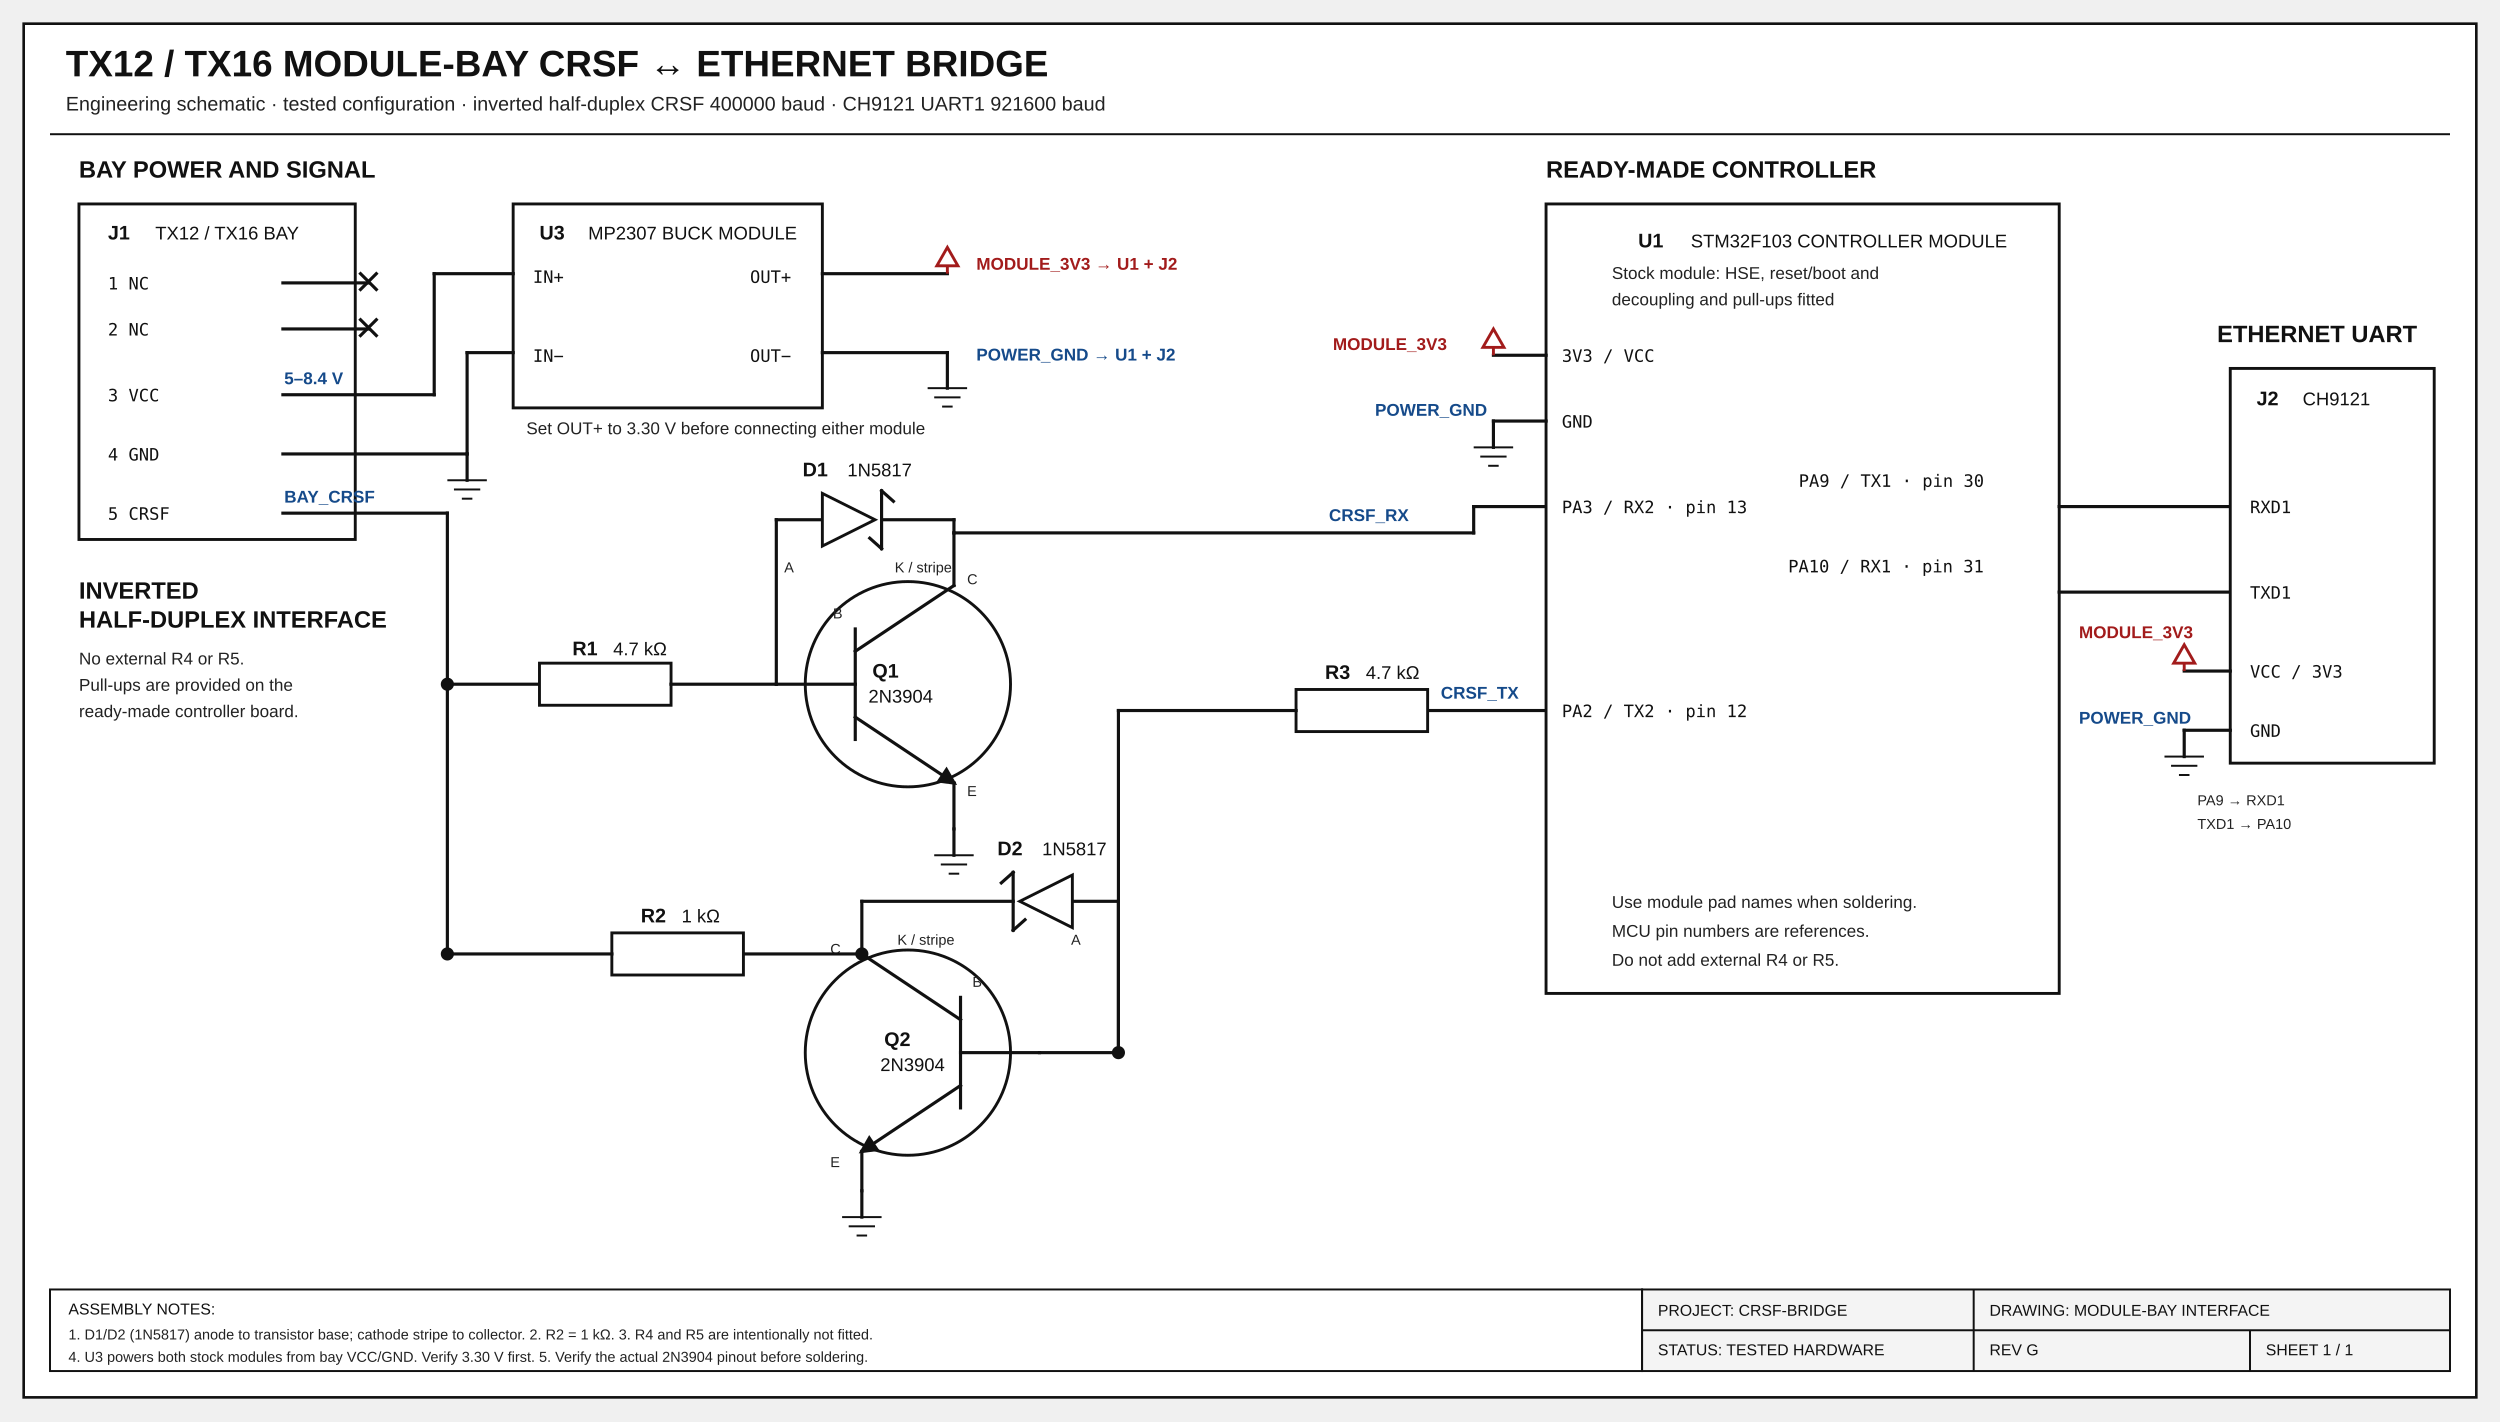
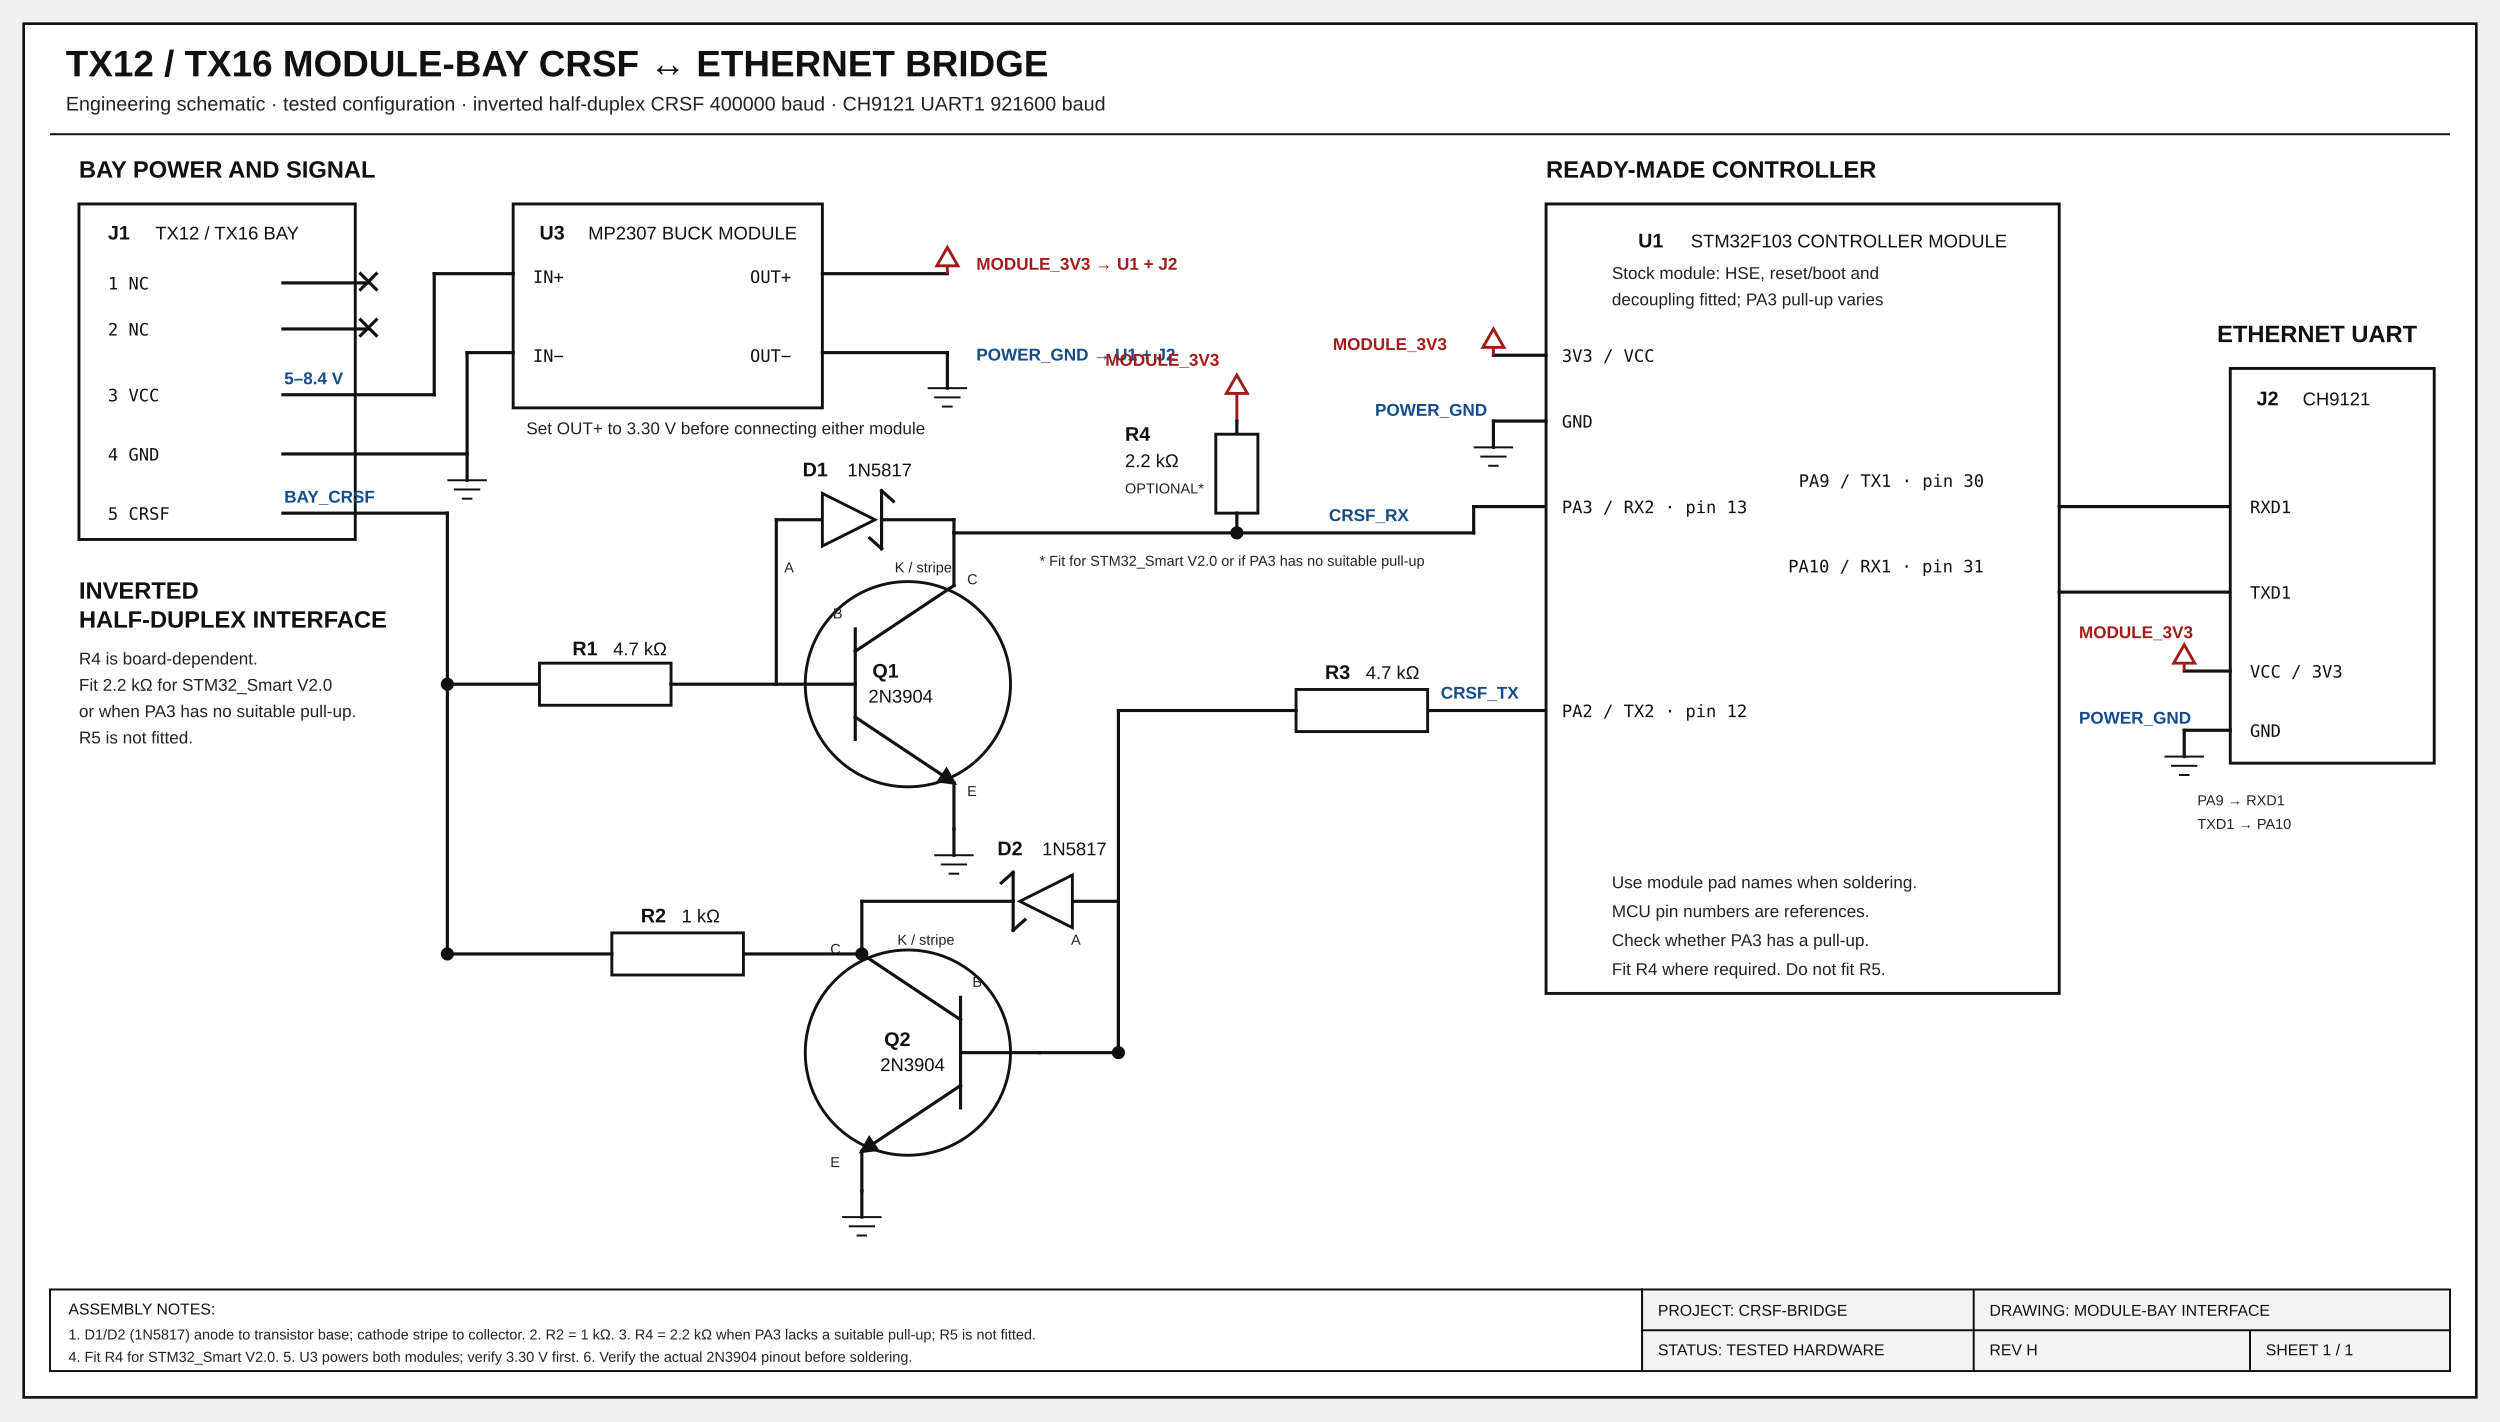
<svg xmlns="http://www.w3.org/2000/svg" width="1900" height="1080" viewBox="0 0 1900 1080" role="img" aria-labelledby="title desc">
  <defs>
    <style>
      .sheet{fill:#fff;stroke:#111;stroke-width:2}.wire{fill:none;stroke:#111;stroke-width:2.4;stroke-linecap:square;stroke-linejoin:miter}
      .thin{fill:none;stroke:#111;stroke-width:1.5}.body{fill:#fff;stroke:#111;stroke-width:2.2}.junction{fill:#111}
      .title{font:700 28px Arial,sans-serif;fill:#111}.subtitle{font:15px Arial,sans-serif;fill:#222}.section{font:700 18px Arial,sans-serif;fill:#111}
      .ref{font:700 15px Arial,sans-serif;fill:#111}.value{font:14px Arial,sans-serif;fill:#111}.pin{font:13px 'DejaVu Sans Mono',monospace;fill:#111}
      .note{font:13px Arial,sans-serif;fill:#222}.small{font:11px Arial,sans-serif;fill:#222}.net{font:700 13px Arial,sans-serif;fill:#154a8a}
      .powerText{font:700 13px Arial,sans-serif;fill:#a21b1b}.power{fill:none;stroke:#a21b1b;stroke-width:2.2}.frameText{font:12px Arial,sans-serif;fill:#111}
    </style>
    <marker id="npnArrow" viewBox="0 0 10 10" refX="8" refY="5" markerWidth="6" markerHeight="6" orient="auto-start-reverse">
      <path d="M0 0L10 5L0 10z" fill="#111" />
    </marker>
  </defs>
  <rect class="sheet" x="18" y="18" width="1864" height="1044" />
  <text class="title" x="50" y="58">TX12 / TX16 MODULE-BAY CRSF ↔ ETHERNET BRIDGE</text>
  <text class="subtitle" x="50" y="84">Engineering schematic · tested configuration · inverted half-duplex CRSF 400000 baud · CH9121 UART1 921600 baud</text>
  <line class="thin" x1="38" y1="102" x2="1862" y2="102" />
  <text class="section" x="60" y="135">BAY POWER AND SIGNAL</text>
  <rect class="body" x="60" y="155" width="210" height="255" />
  <text class="ref" x="82" y="182">J1</text>
  <text class="value" x="118" y="182">TX12 / TX16 BAY</text>
  <line class="wire" x1="215" y1="215" x2="280" y2="215" />
  <text class="pin" x="82" y="220">1  NC</text>
  <path class="wire" d="M274 208 l12 12 m0 -12 l-12 12" />
  <line class="wire" x1="215" y1="250" x2="280" y2="250" />
  <text class="pin" x="82" y="255">2  NC</text>
  <path class="wire" d="M274 243 l12 12 m0 -12 l-12 12" />
  <line class="wire" x1="215" y1="300" x2="330" y2="300" />
  <text class="pin" x="82" y="305">3  VCC</text>
  <text class="net" x="216" y="292">5–8.4 V</text>
  <line class="wire" x1="215" y1="345" x2="355" y2="345" />
  <text class="pin" x="82" y="350">4  GND</text>
  <line class="wire" x1="215" y1="390" x2="340" y2="390" />
  <text class="pin" x="82" y="395">5  CRSF</text>
  <text class="net" x="216" y="382">BAY_CRSF</text>
  <rect class="body" x="390" y="155" width="235" height="155" />
  <text class="ref" x="410" y="182">U3</text>
  <text class="value" x="447" y="182">MP2307 BUCK MODULE</text>
  <text class="pin" x="405" y="215">IN+</text>
  <text class="pin" x="405" y="275">IN−</text>
  <text class="pin" x="570" y="215">OUT+</text>
  <text class="pin" x="570" y="275">OUT−</text>
  <line class="wire" x1="330" y1="300" x2="330" y2="208" />
  <line class="wire" x1="330" y1="208" x2="390" y2="208" />
  <line class="wire" x1="355" y1="345" x2="355" y2="268" />
  <line class="wire" x1="355" y1="268" x2="390" y2="268" />
  <line class="wire" x1="625" y1="208" x2="720" y2="208" />
  <polygon class="power" points="720,188 712,202 728,202" />
  <line class="power" x1="720" y1="202" x2="720" y2="208" />
  <text class="powerText" x="742" y="205">MODULE_3V3 → U1 + J2</text>
  <line class="wire" x1="625" y1="268" x2="720" y2="268" />
  <line class="wire" x1="720" y1="268" x2="720" y2="295" />
  <line class="thin" x1="705" y1="295" x2="735" y2="295" />
  <line class="thin" x1="710" y1="302" x2="730" y2="302" />
  <line class="thin" x1="716" y1="309" x2="724" y2="309" />
  <text class="net" x="742" y="274">POWER_GND → U1 + J2</text>
  <line class="wire" x1="355" y1="345" x2="355" y2="365" />
  <line class="thin" x1="340" y1="365" x2="370" y2="365" />
  <line class="thin" x1="345" y1="372" x2="365" y2="372" />
  <line class="thin" x1="351" y1="379" x2="359" y2="379" />
  <text class="note" x="400" y="330">Set OUT+ to 3.30 V before connecting either module</text>
  <text class="section" x="60" y="455">INVERTED</text>
  <text class="section" x="60" y="477">HALF-DUPLEX INTERFACE</text>
-   <text class="note" x="60" y="505">No external R4 or R5.</text>
-   <text class="note" x="60" y="525">Pull-ups are provided on the</text>
-   <text class="note" x="60" y="545">ready-made controller board.</text>
+   <text class="note" x="60" y="505">R4 is board-dependent.</text>
+   <text class="note" x="60" y="525">Fit 2.2 kΩ for STM32_Smart V2.0</text>
+   <text class="note" x="60" y="545">or when PA3 has no suitable pull-up.</text>
+   <text class="note" x="60" y="565">R5 is not fitted.</text>
  <line class="wire" x1="340" y1="390" x2="340" y2="725" />
  <circle class="junction" cx="340" cy="520" r="5" />
  <circle class="junction" cx="340" cy="725" r="5" />
  <line class="wire" x1="340" y1="520" x2="410" y2="520" />
  <rect class="body" x="410" y="504" width="100" height="32" />
  <line class="wire" x1="510" y1="520" x2="590" y2="520" />
  <text class="ref" x="435" y="498">R1</text>
  <text class="value" x="466" y="498">4.7 kΩ</text>
  <circle class="body" cx="690" cy="520" r="78" />
  <line class="wire" x1="590" y1="520" x2="650" y2="520" />
  <line class="wire" x1="650" y1="478" x2="650" y2="562" />
  <line class="wire" x1="650" y1="495" x2="725" y2="445" />
  <line class="wire" x1="650" y1="545" x2="725" y2="595" marker-end="url(#npnArrow)" />
  <line class="wire" x1="725" y1="445" x2="725" y2="405" />
  <line class="wire" x1="725" y1="595" x2="725" y2="630" />
  <text class="ref" x="663" y="515">Q1</text>
  <text class="value" x="660" y="534">2N3904</text>
  <text class="small" x="633" y="470">B</text>
  <text class="small" x="735" y="444">C</text>
  <text class="small" x="735" y="605">E</text>
  <line class="wire" x1="725" y1="630" x2="725" y2="650" />
  <line class="thin" x1="710" y1="650" x2="740" y2="650" />
  <line class="thin" x1="715" y1="657" x2="735" y2="657" />
  <line class="thin" x1="721" y1="664" x2="729" y2="664" />
  <line class="wire" x1="590" y1="520" x2="590" y2="395" />
  <line class="wire" x1="590" y1="395" x2="625" y2="395" />
  <polygon class="body" points="625,375 625,415 665,395" />
  <line class="wire" x1="670" y1="373" x2="670" y2="417" />
  <path class="wire" d="M670 373 l9 8 M670 417 l-9 -8" />
  <line class="wire" x1="670" y1="395" x2="725" y2="395" />
  <line class="wire" x1="725" y1="395" x2="725" y2="405" />
  <text class="ref" x="610" y="362">D1</text>
  <text class="value" x="644" y="362">1N5817</text>
  <text class="small" x="596" y="435">A</text>
  <text class="small" x="680" y="435">K / stripe</text>
  <line class="wire" x1="725" y1="405" x2="1120" y2="405" />
  <line class="wire" x1="1120" y1="405" x2="1120" y2="385" />
  <line class="wire" x1="1120" y1="385" x2="1175" y2="385" />
  <text class="net" x="1010" y="396">CRSF_RX</text>
+   <polygon class="power" points="940,285 932,299 948,299" />
+   <line class="power" x1="940" y1="299" x2="940" y2="320" />
+   <text class="powerText" x="840" y="278">MODULE_3V3</text>
+   <line class="wire" x1="940" y1="320" x2="940" y2="330" />
+   <rect class="body" x="924" y="330" width="32" height="60" />
+   <line class="wire" x1="940" y1="390" x2="940" y2="405" />
+   <circle class="junction" cx="940" cy="405" r="5" />
+   <text class="ref" x="855" y="335">R4</text>
+   <text class="value" x="855" y="355">2.2 kΩ</text>
+   <text class="small" x="855" y="375">OPTIONAL*</text>
+   <text class="small" x="790" y="430">* Fit for STM32_Smart V2.0 or if PA3 has no suitable pull-up</text>
  <circle class="body" cx="690" cy="800" r="78" />
  <line class="wire" x1="790" y1="800" x2="730" y2="800" />
  <line class="wire" x1="730" y1="758" x2="730" y2="842" />
  <line class="wire" x1="730" y1="775" x2="655" y2="725" />
  <line class="wire" x1="730" y1="825" x2="655" y2="875" marker-end="url(#npnArrow)" />
  <line class="wire" x1="655" y1="875" x2="655" y2="905" />
  <text class="ref" x="672" y="795">Q2</text>
  <text class="value" x="669" y="814">2N3904</text>
  <text class="small" x="739" y="750">B</text>
  <text class="small" x="631" y="725">C</text>
  <text class="small" x="631" y="887">E</text>
  <line class="wire" x1="655" y1="905" x2="655" y2="925" />
  <line class="thin" x1="640" y1="925" x2="670" y2="925" />
  <line class="thin" x1="645" y1="932" x2="665" y2="932" />
  <line class="thin" x1="651" y1="939" x2="659" y2="939" />
  <line class="wire" x1="655" y1="725" x2="565" y2="725" />
  <rect class="body" x="465" y="709" width="100" height="32" />
  <line class="wire" x1="465" y1="725" x2="340" y2="725" />
  <text class="ref" x="487" y="701">R2</text>
  <text class="value" x="518" y="701">1 kΩ</text>
  <line class="wire" x1="1175" y1="540" x2="1085" y2="540" />
  <rect class="body" x="985" y="524" width="100" height="32" />
  <line class="wire" x1="985" y1="540" x2="850" y2="540" />
  <line class="wire" x1="850" y1="540" x2="850" y2="800" />
  <line class="wire" x1="850" y1="800" x2="790" y2="800" />
  <text class="ref" x="1007" y="516">R3</text>
  <text class="value" x="1038" y="516">4.7 kΩ</text>
  <text class="net" x="1095" y="531">CRSF_TX</text>
  <circle class="junction" cx="850" cy="800" r="5" />
  <line class="wire" x1="850" y1="800" x2="850" y2="685" />
  <line class="wire" x1="850" y1="685" x2="815" y2="685" />
  <polygon class="body" points="815,665 815,705 775,685" />
  <line class="wire" x1="770" y1="663" x2="770" y2="707" />
  <path class="wire" d="M770 663 l-9 8 M770 707 l9 -8" />
  <line class="wire" x1="770" y1="685" x2="655" y2="685" />
  <line class="wire" x1="655" y1="685" x2="655" y2="725" />
  <circle class="junction" cx="655" cy="725" r="5" />
  <text class="ref" x="758" y="650">D2</text>
  <text class="value" x="792" y="650">1N5817</text>
  <text class="small" x="814" y="718">A</text>
  <text class="small" x="682" y="718">K / stripe</text>
  <text class="section" x="1175" y="135">READY-MADE CONTROLLER</text>
  <rect class="body" x="1175" y="155" width="390" height="600" />
  <text class="ref" x="1245" y="188">U1</text>
  <text class="value" x="1285" y="188">STM32F103 CONTROLLER MODULE</text>
  <text class="note" x="1225" y="212">Stock module: HSE, reset/boot and</text>
-   <text class="note" x="1225" y="232">decoupling and pull-ups fitted</text>
+   <text class="note" x="1225" y="232">decoupling fitted; PA3 pull-up varies</text>
  <line class="wire" x1="1135" y1="270" x2="1175" y2="270" />
  <polygon class="power" points="1135,250 1127,264 1143,264" />
  <line class="power" x1="1135" y1="264" x2="1135" y2="270" />
  <text class="pin" x="1187" y="275">3V3 / VCC</text>
  <text class="powerText" x="1013" y="266">MODULE_3V3</text>
  <line class="wire" x1="1135" y1="320" x2="1175" y2="320" />
  <line class="wire" x1="1135" y1="320" x2="1135" y2="340" />
  <line class="thin" x1="1120" y1="340" x2="1150" y2="340" />
  <line class="thin" x1="1125" y1="347" x2="1145" y2="347" />
  <line class="thin" x1="1131" y1="354" x2="1139" y2="354" />
  <text class="pin" x="1187" y="325">GND</text>
  <text class="net" x="1045" y="316">POWER_GND</text>
  <text class="pin" x="1187" y="390">PA3 / RX2 · pin 13</text>
  <text class="pin" x="1187" y="545">PA2 / TX2 · pin 12</text>
  <line class="wire" x1="1565" y1="385" x2="1695" y2="385" />
  <text class="pin" x="1367" y="370">PA9 / TX1 · pin 30</text>
  <line class="wire" x1="1565" y1="450" x2="1695" y2="450" />
  <text class="pin" x="1359" y="435">PA10 / RX1 · pin 31</text>
-   <text class="note" x="1225" y="690">Use module pad names when soldering.</text>
-   <text class="note" x="1225" y="712">MCU pin numbers are references.</text>
-   <text class="note" x="1225" y="734">Do not add external R4 or R5.</text>
+   <text class="note" x="1225" y="675">Use module pad names when soldering.</text>
+   <text class="note" x="1225" y="697">MCU pin numbers are references.</text>
+   <text class="note" x="1225" y="719">Check whether PA3 has a pull-up.</text>
+   <text class="note" x="1225" y="741">Fit R4 where required. Do not fit R5.</text>
  <text class="section" x="1685" y="260">ETHERNET UART</text>
  <rect class="body" x="1695" y="280" width="155" height="300" />
  <text class="ref" x="1715" y="308">J2</text>
  <text class="value" x="1750" y="308">CH9121</text>
  <text class="pin" x="1710" y="390">RXD1</text>
  <text class="pin" x="1710" y="455">TXD1</text>
  <line class="wire" x1="1695" y1="510" x2="1660" y2="510" />
  <polygon class="power" points="1660,490 1652,504 1668,504" />
  <line class="power" x1="1660" y1="504" x2="1660" y2="510" />
  <text class="pin" x="1710" y="515">VCC / 3V3</text>
  <text class="powerText" x="1580" y="485">MODULE_3V3</text>
  <line class="wire" x1="1695" y1="555" x2="1660" y2="555" />
  <line class="wire" x1="1660" y1="555" x2="1660" y2="575" />
  <line class="thin" x1="1645" y1="575" x2="1675" y2="575" />
  <line class="thin" x1="1650" y1="582" x2="1670" y2="582" />
  <line class="thin" x1="1656" y1="589" x2="1664" y2="589" />
  <text class="pin" x="1710" y="560">GND</text>
  <text class="net" x="1580" y="550">POWER_GND</text>
  <text class="small" x="1670" y="612">PA9 → RXD1</text>
  <text class="small" x="1670" y="630">TXD1 → PA10</text>
  <rect x="38" y="980" width="1210" height="62" fill="#fff" stroke="#111" stroke-width="1.5" />
  <text class="frameText" x="52" y="999">ASSEMBLY NOTES:</text>
-   <text class="small" x="52" y="1018">1. D1/D2 (1N5817) anode to transistor base; cathode stripe to collector.  2. R2 = 1 kΩ.  3. R4 and R5 are intentionally not fitted.</text>
-   <text class="small" x="52" y="1035">4. U3 powers both stock modules from bay VCC/GND. Verify 3.30 V first.  5. Verify the actual 2N3904 pinout before soldering.</text>
+   <text class="small" x="52" y="1018">1. D1/D2 (1N5817) anode to transistor base; cathode stripe to collector.  2. R2 = 1 kΩ.  3. R4 = 2.2 kΩ when PA3 lacks a suitable pull-up; R5 is not fitted.</text>
+   <text class="small" x="52" y="1035">4. Fit R4 for STM32_Smart V2.0.  5. U3 powers both modules; verify 3.30 V first.  6. Verify the actual 2N3904 pinout before soldering.</text>
  <rect x="1248" y="980" width="614" height="62" fill="#f4f4f4" stroke="#111" stroke-width="1.5" />
  <line class="thin" x1="1248" y1="1011" x2="1862" y2="1011" />
  <line class="thin" x1="1500" y1="980" x2="1500" y2="1042" />
  <line class="thin" x1="1710" y1="1011" x2="1710" y2="1042" />
  <text class="frameText" x="1260" y="1000">PROJECT: CRSF-BRIDGE</text>
  <text class="frameText" x="1512" y="1000">DRAWING: MODULE-BAY INTERFACE</text>
  <text class="frameText" x="1260" y="1030">STATUS: TESTED HARDWARE</text>
-   <text class="frameText" x="1512" y="1030">REV G</text>
+   <text class="frameText" x="1512" y="1030">REV H</text>
  <text class="frameText" x="1722" y="1030">SHEET 1 / 1</text>
</svg>
